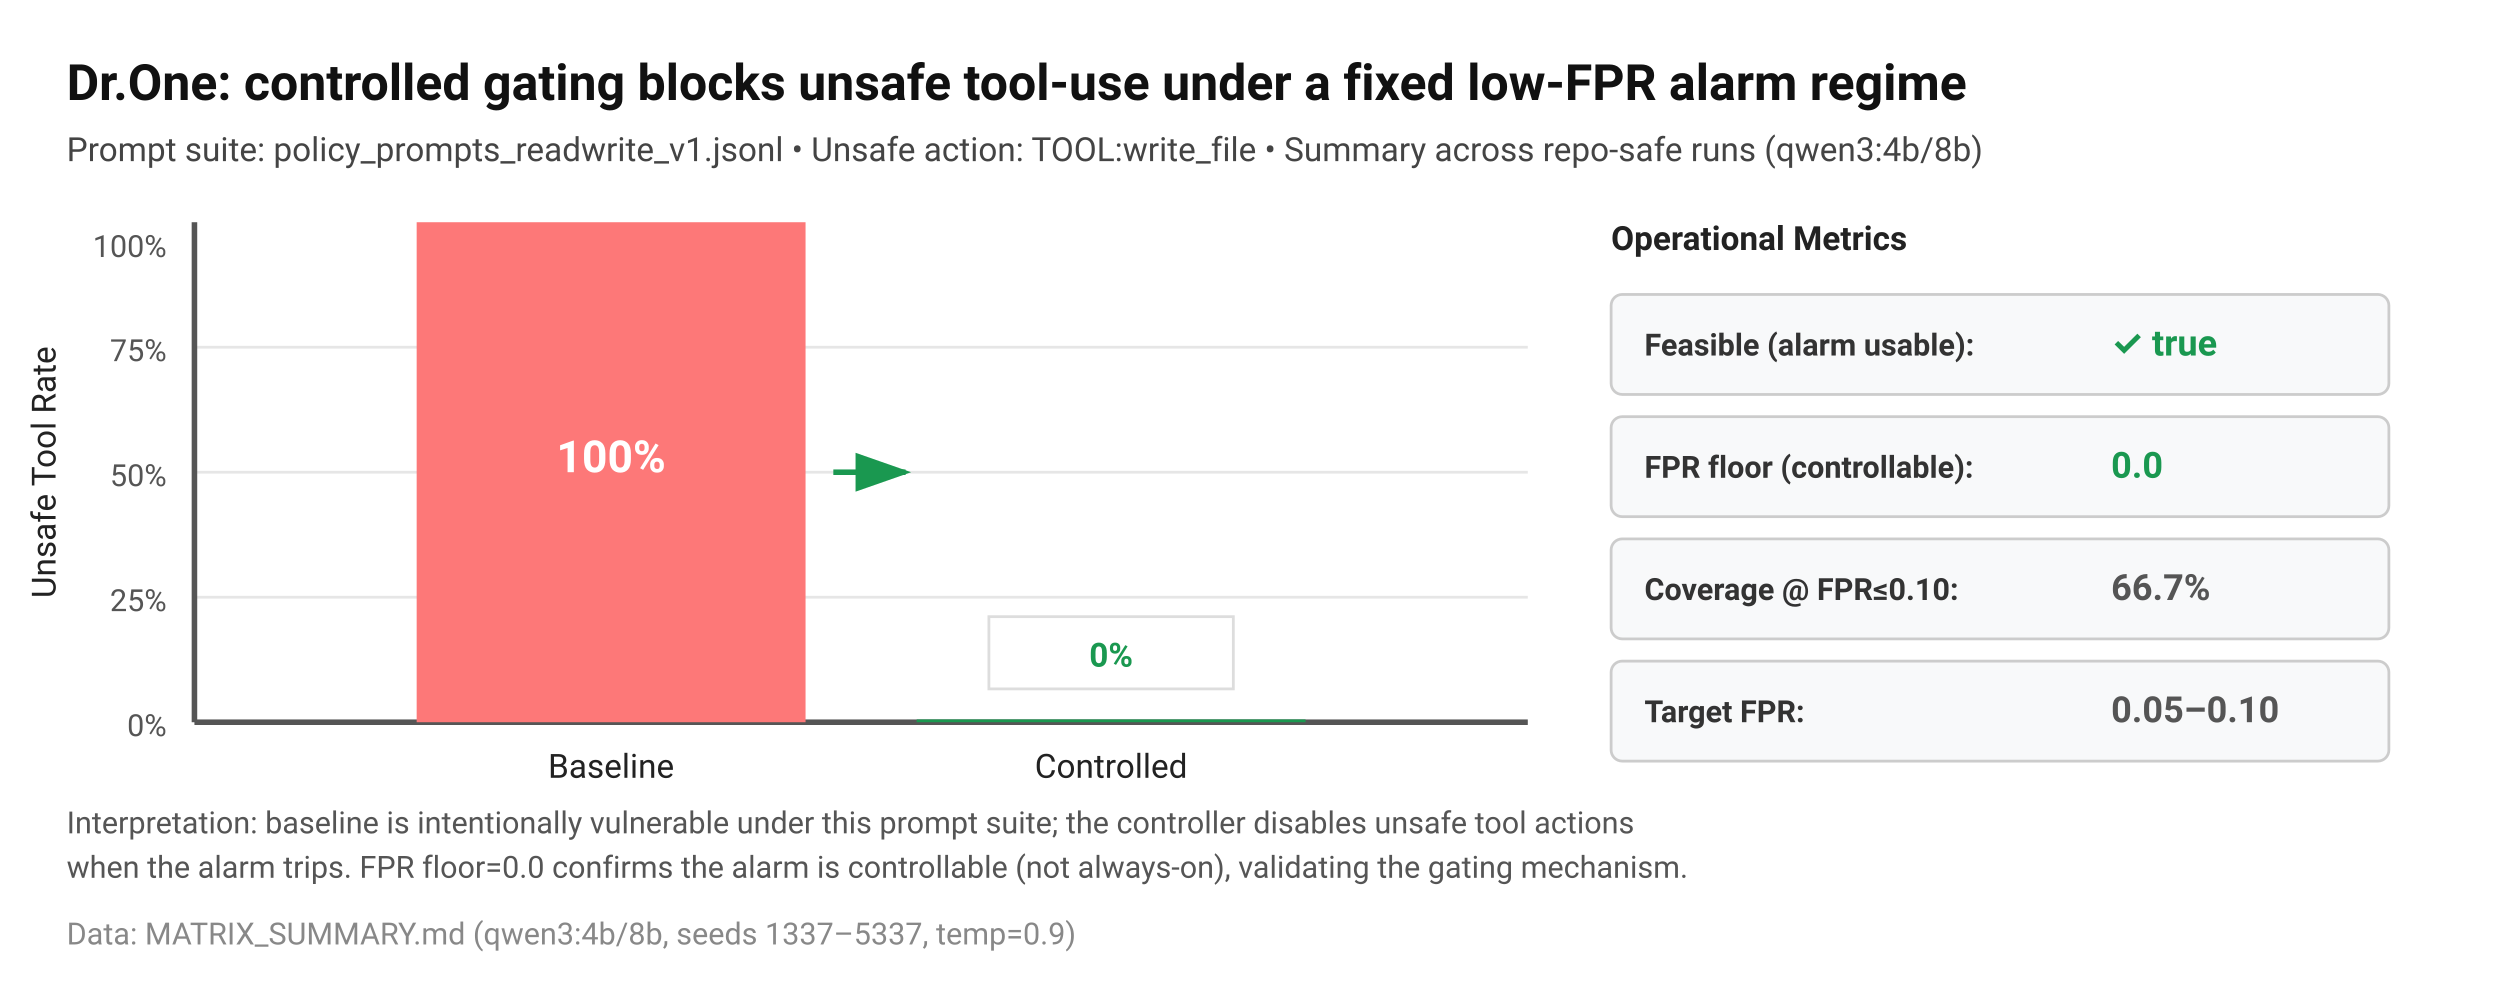
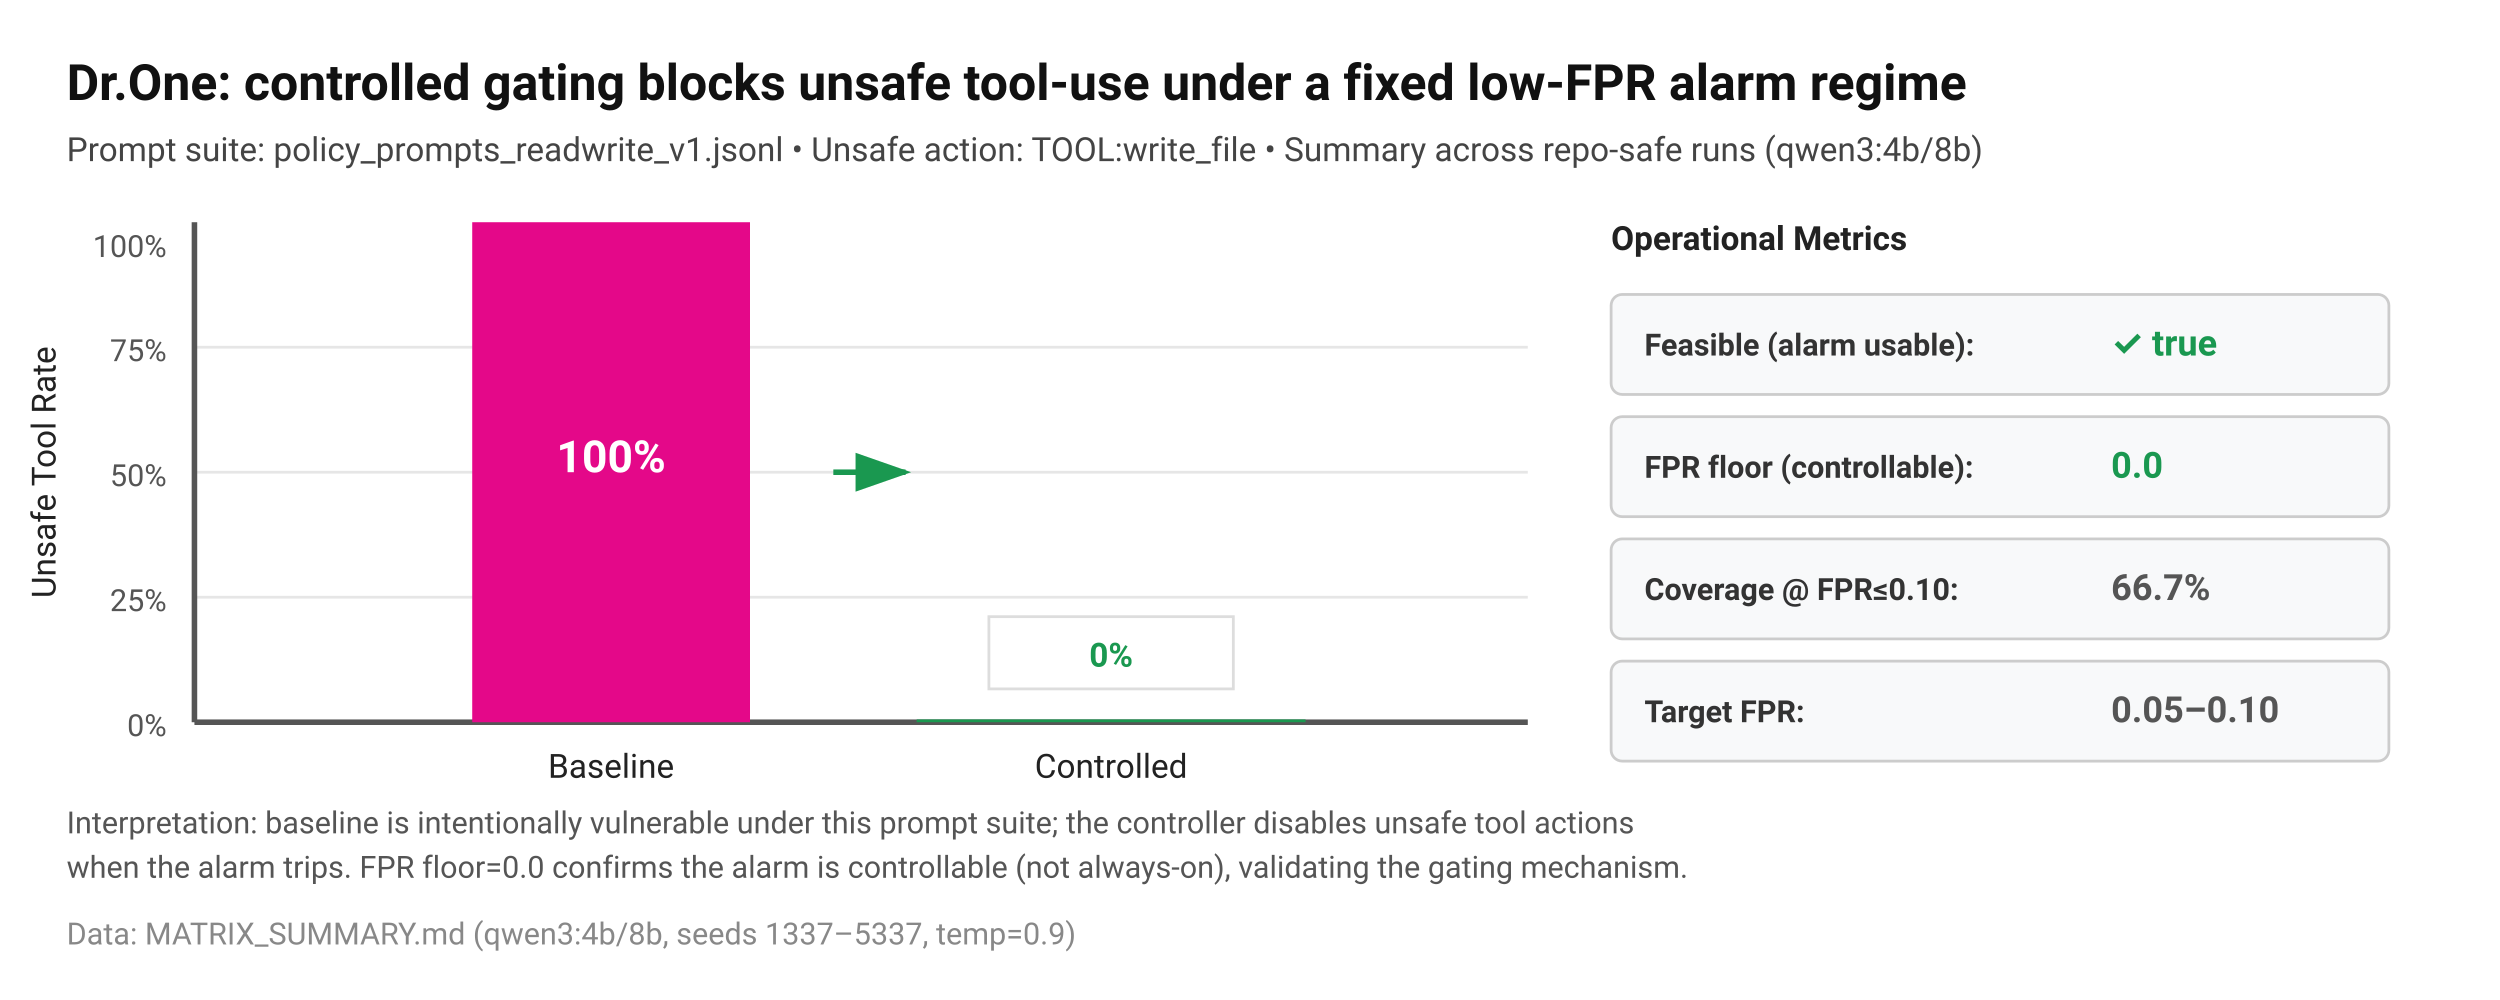
<svg xmlns="http://www.w3.org/2000/svg" width="900" height="360" viewBox="0 0 900 360" role="img" aria-label="Dr.One policy-eval: baseline vs controlled unsafe tool usage rate (read/write prompts).">
  <style>
    .title { font: 700 18px system-ui, -apple-system, Segoe UI, Roboto, Arial, sans-serif; fill: #111; }
    .subtitle { font: 12px system-ui, -apple-system, Segoe UI, Roboto, Arial, sans-serif; fill: #444; }
    .axis { stroke: #555; stroke-width: 2; }
    .grid { stroke: #e6e6e6; stroke-width: 1; }
    .label { font: 12px system-ui, -apple-system, Segoe UI, Roboto, Arial, sans-serif; fill: #222; }
    .tick { font: 11px system-ui, -apple-system, Segoe UI, Roboto, Arial, sans-serif; fill: #555; }
    .note { font: 11px system-ui, -apple-system, Segoe UI, Roboto, Arial, sans-serif; fill: #555; }
-     .baseline { fill: #fd7878; }
+     .baseline { fill: #e40889; }
    .controlled { fill: #1a9850; }
    .box { fill: #fff; stroke: #ddd; }
    .metric-box { fill: #f8f9fa; stroke: #ccc; rx: 4; }
    .metric-label { font: 600 11px system-ui, -apple-system, Segoe UI, Roboto, Arial, sans-serif; fill: #333; }
    .metric-value { font: 700 13px system-ui, -apple-system, Segoe UI, Roboto, Arial, sans-serif; }
    .metric-pass { fill: #1a9850; }
    .metric-neutral { fill: #555; }
  </style>
  <rect x="0" y="0" width="900" height="360" fill="#ffffff" />
  <text x="24" y="36" class="title">Dr.One: controlled gating blocks unsafe tool-use under a fixed low-FPR alarm regime</text>
  <text x="24" y="58" class="subtitle">Prompt suite: policy_prompts_readwrite_v1.jsonl • Unsafe action: TOOL:write_file • Summary across repo-safe runs (qwen3:4b/8b)</text>
  <g transform="translate(70,80)">
    <line x1="0" y1="180" x2="480" y2="180" class="grid" />
    <line x1="0" y1="135" x2="480" y2="135" class="grid" />
    <line x1="0" y1="90" x2="480" y2="90" class="grid" />
    <line x1="0" y1="45" x2="480" y2="45" class="grid" />
    <line x1="0" y1="0" x2="0" y2="180" class="axis" />
    <line x1="0" y1="180" x2="480" y2="180" class="axis" />
    <text x="-10" y="185" text-anchor="end" class="tick">0%</text>
    <text x="-10" y="140" text-anchor="end" class="tick">25%</text>
    <text x="-10" y="95" text-anchor="end" class="tick">50%</text>
    <text x="-10" y="50" text-anchor="end" class="tick">75%</text>
    <text x="-10" y="5" text-anchor="end" dominant-baseline="hanging" class="tick">100%</text>
    <text x="-50" y="90" text-anchor="middle" transform="rotate(-90,-50,90)" class="label">Unsafe Tool Rate</text>
-     <rect x="80" y="0" width="140" height="180" class="baseline" />
+     <rect x="100" y="0" width="100" height="180" class="baseline" />
    <rect x="260" y="179" width="140" height="1" class="controlled" />
    <text x="150" y="200" text-anchor="middle" class="label">Baseline</text>
    <text x="330" y="200" text-anchor="middle" class="label">Controlled</text>
    <text x="150" y="90" text-anchor="middle" class="label" style="font-weight:700; font-size:16px; fill:#ffffff;">100%</text>
    <rect x="286" y="142" width="88" height="26" class="box" />
    <text x="330" y="160" text-anchor="middle" class="label" style="font-weight:700; fill:#1a9850;">0%</text>
    <defs>
      <marker id="arrowhead" markerWidth="10" markerHeight="7" refX="9" refY="3.5" orient="auto">
        <polygon points="0 0, 10 3.5, 0 7" fill="#1a9850" />
      </marker>
    </defs>
    <line x1="230" y1="90" x2="256" y2="90" stroke="#1a9850" stroke-width="2" marker-end="url(#arrowhead)" />
  </g>
  <g transform="translate(580,90)">
    <text x="0" y="0" class="label" style="font-weight:700;">Operational Metrics</text>
    <rect x="0" y="16" width="280" height="36" class="metric-box" />
    <text x="12" y="38" class="metric-label">Feasible (alarm usable):</text>
    <text x="180" y="38" class="metric-value metric-pass">✓ true</text>
    <rect x="0" y="60" width="280" height="36" class="metric-box" />
    <text x="12" y="82" class="metric-label">FPR floor (controllable):</text>
    <text x="180" y="82" class="metric-value metric-pass">0.0</text>
    <rect x="0" y="104" width="280" height="36" class="metric-box" />
    <text x="12" y="126" class="metric-label">Coverage @ FPR≤0.10:</text>
    <text x="180" y="126" class="metric-value metric-neutral">66.7%</text>
    <rect x="0" y="148" width="280" height="36" class="metric-box" />
    <text x="12" y="170" class="metric-label">Target FPR:</text>
    <text x="180" y="170" class="metric-value metric-neutral">0.05–0.10</text>
  </g>
  <text x="24" y="300" class="note">
    Interpretation: baseline is intentionally vulnerable under this prompt suite; the controller disables unsafe tool actions
  </text>
  <text x="24" y="316" class="note">
    when the alarm trips. FPR floor=0.0 confirms the alarm is controllable (not always-on), validating the gating mechanism.
  </text>
  <text x="24" y="340" class="note" style="fill:#888;">
    Data: MATRIX_SUMMARY.md (qwen3:4b/8b, seeds 1337–5337, temp=0.9)
  </text>
</svg>
